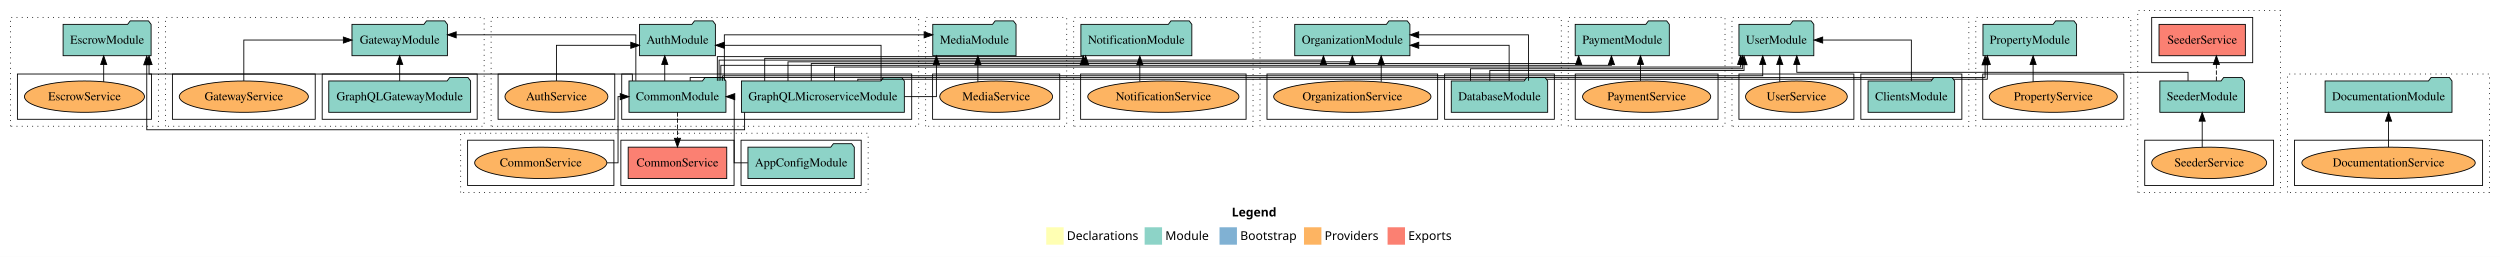
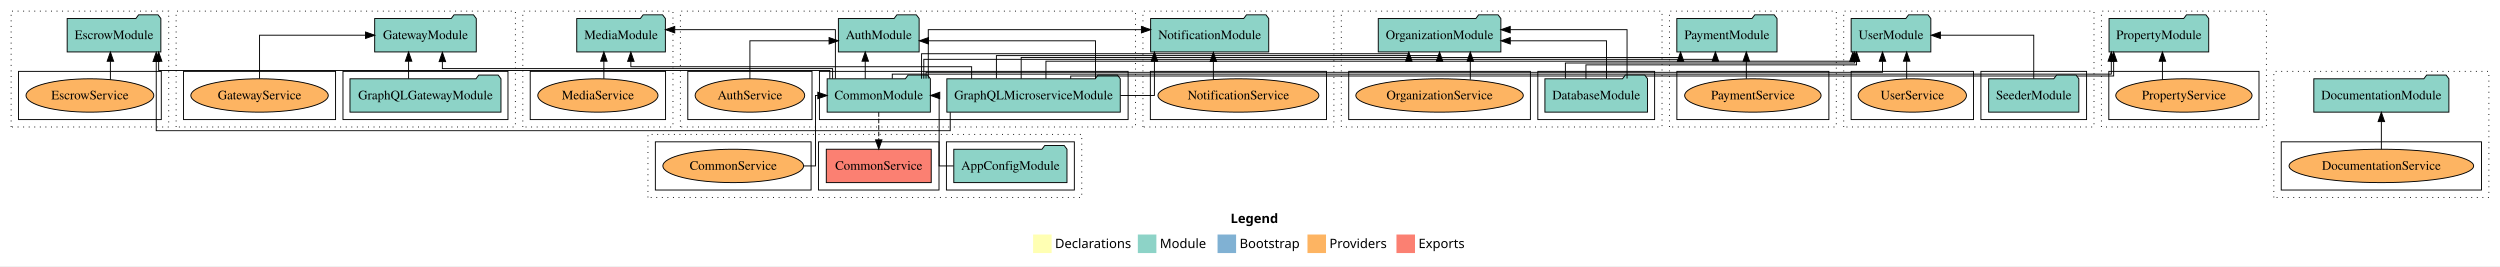
- <svg xmlns="http://www.w3.org/2000/svg" width="2871pt" height="295pt" viewBox="0.00 0.00 2871.00 295.00">
-   <g id="graph0" class="graph" transform="scale(1 1) rotate(0) translate(4 291)">
-     <polygon fill="white" stroke="transparent" points="-4,4 -4,-291 2867,-291 2867,4 -4,4" />
-     <text text-anchor="start" x="1410.51" y="-42.4" font-family="Times-12" font-weight="bold" font-size="14.00">Legend</text>
-     <polygon fill="#ffffb3" stroke="transparent" points="1197.5,-10 1197.5,-30 1217.5,-30 1217.5,-10 1197.5,-10" />
-     <text text-anchor="start" x="1221.13" y="-15.4" font-family="Times-12" font-size="14.00">  Declarations</text>
-     <polygon fill="#8dd3c7" stroke="transparent" points="1310.5,-10 1310.5,-30 1330.5,-30 1330.5,-10 1310.5,-10" />
-     <text text-anchor="start" x="1334.23" y="-15.4" font-family="Times-12" font-size="14.00">  Module</text>
-     <polygon fill="#80b1d3" stroke="transparent" points="1396.5,-10 1396.5,-30 1416.5,-30 1416.5,-10 1396.5,-10" />
-     <text text-anchor="start" x="1420.28" y="-15.4" font-family="Times-12" font-size="14.00">  Bootstrap</text>
-     <polygon fill="#fdb462" stroke="transparent" points="1493.5,-10 1493.5,-30 1513.5,-30 1513.5,-10 1493.5,-10" />
-     <text text-anchor="start" x="1517.17" y="-15.4" font-family="Times-12" font-size="14.00">  Providers</text>
-     <polygon fill="#fb8072" stroke="transparent" points="1589.5,-10 1589.5,-30 1609.5,-30 1609.5,-10 1589.5,-10" />
-     <text text-anchor="start" x="1613.23" y="-15.4" font-family="Times-12" font-size="14.00">  Exports</text>
+ <svg xmlns="http://www.w3.org/2000/svg" width="2697pt" height="287pt" viewBox="0.00 0.00 2697.00 287.00">
+   <g id="graph0" class="graph" transform="scale(1 1) rotate(0) translate(4 283)">
+     <polygon fill="white" stroke="transparent" points="-4,4 -4,-283 2693,-283 2693,4 -4,4" />
+     <text text-anchor="start" x="1323.51" y="-42.4" font-family="Times-12" font-weight="bold" font-size="14.00">Legend</text>
+     <polygon fill="#ffffb3" stroke="transparent" points="1110.5,-10 1110.5,-30 1130.5,-30 1130.5,-10 1110.5,-10" />
+     <text text-anchor="start" x="1134.13" y="-15.4" font-family="Times-12" font-size="14.00">  Declarations</text>
+     <polygon fill="#8dd3c7" stroke="transparent" points="1223.5,-10 1223.5,-30 1243.5,-30 1243.5,-10 1223.5,-10" />
+     <text text-anchor="start" x="1247.23" y="-15.4" font-family="Times-12" font-size="14.00">  Module</text>
+     <polygon fill="#80b1d3" stroke="transparent" points="1309.5,-10 1309.5,-30 1329.5,-30 1329.5,-10 1309.5,-10" />
+     <text text-anchor="start" x="1333.28" y="-15.4" font-family="Times-12" font-size="14.00">  Bootstrap</text>
+     <polygon fill="#fdb462" stroke="transparent" points="1406.5,-10 1406.5,-30 1426.5,-30 1426.5,-10 1406.5,-10" />
+     <text text-anchor="start" x="1430.17" y="-15.4" font-family="Times-12" font-size="14.00">  Providers</text>
+     <polygon fill="#fb8072" stroke="transparent" points="1502.5,-10 1502.5,-30 1522.5,-30 1522.5,-10 1502.5,-10" />
+     <text text-anchor="start" x="1526.23" y="-15.4" font-family="Times-12" font-size="14.00">  Exports</text>
    <g id="clust7" class="cluster">
-       <polygon fill="none" stroke="black" stroke-dasharray="1,5" points="560,-146 560,-271 1051,-271 1051,-146 560,-146" />
+       <polygon fill="none" stroke="black" stroke-dasharray="1,5" points="730,-146 730,-271 1221,-271 1221,-146 730,-146" />
    </g>
    <g id="clust9" class="cluster">
-       <polygon fill="none" stroke="black" points="710,-154 710,-206 1043,-206 1043,-154 710,-154" />
+       <polygon fill="none" stroke="black" points="880,-154 880,-206 1213,-206 1213,-154 880,-154" />
    </g>
    <g id="clust12" class="cluster">
-       <polygon fill="none" stroke="black" points="568,-154 568,-206 702,-206 702,-154 568,-154" />
+       <polygon fill="none" stroke="black" points="738,-154 738,-206 872,-206 872,-154 738,-154" />
    </g>
    <g id="clust19" class="cluster">
-       <polygon fill="none" stroke="black" stroke-dasharray="1,5" points="525,-70 525,-138 993,-138 993,-70 525,-70" />
+       <polygon fill="none" stroke="black" stroke-dasharray="1,5" points="695,-70 695,-138 1163,-138 1163,-70 695,-70" />
    </g>
    <g id="clust21" class="cluster">
-       <polygon fill="none" stroke="black" points="847,-78 847,-130 985,-130 985,-78 847,-78" />
+       <polygon fill="none" stroke="black" points="1017,-78 1017,-130 1155,-130 1155,-78 1017,-78" />
    </g>
    <g id="clust22" class="cluster">
-       <polygon fill="none" stroke="black" points="709,-78 709,-130 839,-130 839,-78 709,-78" />
+       <polygon fill="none" stroke="black" points="879,-78 879,-130 1009,-130 1009,-78 879,-78" />
    </g>
    <g id="clust24" class="cluster">
-       <polygon fill="none" stroke="black" points="533,-78 533,-130 701,-130 701,-78 533,-78" />
+       <polygon fill="none" stroke="black" points="703,-78 703,-130 871,-130 871,-78 703,-78" />
    </g>
    <g id="clust31" class="cluster">
-       <polygon fill="none" stroke="black" stroke-dasharray="1,5" points="2623,-70 2623,-206 2855,-206 2855,-70 2623,-70" />
+       <polygon fill="none" stroke="black" stroke-dasharray="1,5" points="2449,-70 2449,-206 2681,-206 2681,-70 2449,-70" />
    </g>
    <g id="clust36" class="cluster">
-       <polygon fill="none" stroke="black" points="2631,-78 2631,-130 2847,-130 2847,-78 2631,-78" />
+       <polygon fill="none" stroke="black" points="2457,-78 2457,-130 2673,-130 2673,-78 2457,-78" />
    </g>
    <g id="clust37" class="cluster">
      <polygon fill="none" stroke="black" stroke-dasharray="1,5" points="8,-146 8,-271 178,-271 178,-146 8,-146" />
    </g>
    <g id="clust42" class="cluster">
      <polygon fill="none" stroke="black" points="16,-154 16,-206 170,-206 170,-154 16,-154" />
    </g>
    <g id="clust43" class="cluster">
      <polygon fill="none" stroke="black" stroke-dasharray="1,5" points="186,-146 186,-271 552,-271 552,-146 186,-146" />
    </g>
    <g id="clust45" class="cluster">
      <polygon fill="none" stroke="black" points="366,-154 366,-206 544,-206 544,-154 366,-154" />
    </g>
    <g id="clust48" class="cluster">
      <polygon fill="none" stroke="black" points="194,-154 194,-206 358,-206 358,-154 194,-154" />
    </g>
    <g id="clust61" class="cluster">
-       <polygon fill="none" stroke="black" stroke-dasharray="1,5" points="1059,-146 1059,-271 1221,-271 1221,-146 1059,-146" />
+       <polygon fill="none" stroke="black" stroke-dasharray="1,5" points="560,-146 560,-271 722,-271 722,-146 560,-146" />
    </g>
    <g id="clust66" class="cluster">
-       <polygon fill="none" stroke="black" points="1067,-154 1067,-206 1213,-206 1213,-154 1067,-154" />
+       <polygon fill="none" stroke="black" points="568,-154 568,-206 714,-206 714,-154 568,-154" />
    </g>
    <g id="clust67" class="cluster">
      <polygon fill="none" stroke="black" stroke-dasharray="1,5" points="1229,-146 1229,-271 1435,-271 1435,-146 1229,-146" />
    </g>
    <g id="clust72" class="cluster">
      <polygon fill="none" stroke="black" points="1237,-154 1237,-206 1427,-206 1427,-154 1237,-154" />
    </g>
    <g id="clust73" class="cluster">
      <polygon fill="none" stroke="black" stroke-dasharray="1,5" points="1443,-146 1443,-271 1789,-271 1789,-146 1443,-146" />
    </g>
    <g id="clust75" class="cluster">
      <polygon fill="none" stroke="black" points="1655,-154 1655,-206 1781,-206 1781,-154 1655,-154" />
    </g>
    <g id="clust78" class="cluster">
      <polygon fill="none" stroke="black" points="1451,-154 1451,-206 1647,-206 1647,-154 1451,-154" />
    </g>
    <g id="clust79" class="cluster">
      <polygon fill="none" stroke="black" stroke-dasharray="1,5" points="1797,-146 1797,-271 1977,-271 1977,-146 1797,-146" />
    </g>
    <g id="clust84" class="cluster">
      <polygon fill="none" stroke="black" points="1805,-154 1805,-206 1969,-206 1969,-154 1805,-154" />
    </g>
    <g id="clust85" class="cluster">
-       <polygon fill="none" stroke="black" stroke-dasharray="1,5" points="2265,-146 2265,-271 2443,-271 2443,-146 2265,-146" />
+       <polygon fill="none" stroke="black" stroke-dasharray="1,5" points="2263,-146 2263,-271 2441,-271 2441,-146 2263,-146" />
    </g>
    <g id="clust90" class="cluster">
-       <polygon fill="none" stroke="black" points="2273,-154 2273,-206 2435,-206 2435,-154 2273,-154" />
-     </g>
-     <g id="clust91" class="cluster">
-       <polygon fill="none" stroke="black" stroke-dasharray="1,5" points="2451,-70 2451,-279 2615,-279 2615,-70 2451,-70" />
-     </g>
-     <g id="clust94" class="cluster">
-       <polygon fill="none" stroke="black" points="2467,-219 2467,-271 2583,-271 2583,-219 2467,-219" />
-     </g>
-     <g id="clust96" class="cluster">
-       <polygon fill="none" stroke="black" points="2459,-78 2459,-130 2607,-130 2607,-78 2459,-78" />
+       <polygon fill="none" stroke="black" points="2271,-154 2271,-206 2433,-206 2433,-154 2271,-154" />
    </g>
    <g id="clust97" class="cluster">
-       <polygon fill="none" stroke="black" stroke-dasharray="1,5" points="1985,-146 1985,-271 2257,-271 2257,-146 1985,-146" />
+       <polygon fill="none" stroke="black" stroke-dasharray="1,5" points="1985,-146 1985,-271 2255,-271 2255,-146 1985,-146" />
    </g>
    <g id="clust99" class="cluster">
-       <polygon fill="none" stroke="black" points="2133,-154 2133,-206 2249,-206 2249,-154 2133,-154" />
+       <polygon fill="none" stroke="black" points="2133,-154 2133,-206 2247,-206 2247,-154 2133,-154" />
    </g>
    <g id="clust102" class="cluster">
      <polygon fill="none" stroke="black" points="1993,-154 1993,-206 2125,-206 2125,-154 1993,-154" />
    </g>
    <g id="node1" class="node">
-       <polygon fill="#8dd3c7" stroke="black" points="829.67,-198 826.67,-202 805.67,-202 802.67,-198 718.33,-198 718.33,-162 829.67,-162 829.67,-198" />
-       <text text-anchor="middle" x="774" y="-175.8" font-family="Times,serif" font-size="14.00">CommonModule</text>
+       <polygon fill="#8dd3c7" stroke="black" points="999.67,-198 996.67,-202 975.67,-202 972.67,-198 888.33,-198 888.33,-162 999.67,-162 999.67,-198" />
+       <text text-anchor="middle" x="944" y="-175.8" font-family="Times,serif" font-size="14.00">CommonModule</text>
    </g>
    <g id="node3" class="node">
-       <polygon fill="#8dd3c7" stroke="black" points="817.55,-263 814.55,-267 793.55,-267 790.55,-263 730.45,-263 730.45,-227 817.55,-227 817.55,-263" />
-       <text text-anchor="middle" x="774" y="-240.8" font-family="Times,serif" font-size="14.00">AuthModule</text>
+       <polygon fill="#8dd3c7" stroke="black" points="987.55,-263 984.55,-267 963.55,-267 960.55,-263 900.45,-263 900.45,-227 987.55,-227 987.55,-263" />
+       <text text-anchor="middle" x="944" y="-240.8" font-family="Times,serif" font-size="14.00">AuthModule</text>
    </g>
    <g id="edge1" class="edge">
-       <path fill="none" stroke="black" d="M759.41,-198.11C759.41,-198.11 759.41,-216.99 759.41,-216.99" />
-       <polygon fill="black" stroke="black" points="755.91,-216.99 759.41,-226.99 762.91,-216.99 755.91,-216.99" />
+       <path fill="none" stroke="black" d="M929.41,-198.11C929.41,-198.11 929.41,-216.99 929.41,-216.99" />
+       <polygon fill="black" stroke="black" points="925.91,-216.99 929.41,-226.99 932.91,-216.99 925.91,-216.99" />
    </g>
    <g id="node6" class="node">
-       <polygon fill="#fb8072" stroke="black" points="830.6,-122 717.4,-122 717.4,-86 830.6,-86 830.6,-122" />
-       <text text-anchor="middle" x="774" y="-99.8" font-family="Times,serif" font-size="14.00">CommonService </text>
+       <polygon fill="#fb8072" stroke="black" points="1000.6,-122 887.4,-122 887.4,-86 1000.6,-86 1000.6,-122" />
+       <text text-anchor="middle" x="944" y="-99.8" font-family="Times,serif" font-size="14.00">CommonService </text>
    </g>
    <g id="edge5" class="edge">
-       <path fill="none" stroke="black" stroke-dasharray="5,2" d="M774,-161.99C774,-161.99 774,-132.15 774,-132.15" />
-       <polygon fill="black" stroke="black" points="777.5,-132.15 774,-122.15 770.5,-132.15 777.5,-132.15" />
+       <path fill="none" stroke="black" stroke-dasharray="5,2" d="M944,-161.99C944,-161.99 944,-132.15 944,-132.15" />
+       <polygon fill="black" stroke="black" points="947.5,-132.15 944,-122.15 940.5,-132.15 947.5,-132.15" />
    </g>
    <g id="node10" class="node">
      <polygon fill="#8dd3c7" stroke="black" points="169.53,-263 166.53,-267 145.53,-267 142.53,-263 68.47,-263 68.47,-227 169.53,-227 169.53,-263" />
      <text text-anchor="middle" x="119" y="-240.8" font-family="Times,serif" font-size="14.00">EscrowModule</text>
    </g>
    <g id="edge8" class="edge">
-       <path fill="none" stroke="black" d="M722.19,-198.06C722.19,-202.49 722.19,-206 722.19,-206 722.19,-206 167.16,-206 167.16,-206 167.16,-206 167.16,-216.87 167.16,-216.87" />
-       <polygon fill="black" stroke="black" points="163.66,-216.87 167.16,-226.87 170.66,-216.87 163.66,-216.87" />
+       <path fill="none" stroke="black" d="M891.18,-198.16C891.18,-203.04 891.18,-207 891.18,-207 891.18,-207 167.16,-207 167.16,-207 167.16,-207 167.16,-216.89 167.16,-216.89" />
+       <polygon fill="black" stroke="black" points="163.66,-216.89 167.16,-226.89 170.66,-216.89 163.66,-216.89" />
    </g>
    <g id="node13" class="node">
      <polygon fill="#8dd3c7" stroke="black" points="509.8,-263 506.8,-267 485.8,-267 482.8,-263 400.2,-263 400.2,-227 509.8,-227 509.8,-263" />
      <text text-anchor="middle" x="455" y="-240.8" font-family="Times,serif" font-size="14.00">GatewayModule</text>
    </g>
    <g id="edge11" class="edge">
-       <path fill="none" stroke="black" d="M726.21,-198.28C726.21,-219.32 726.21,-251 726.21,-251 726.21,-251 519.88,-251 519.88,-251" />
-       <polygon fill="black" stroke="black" points="519.88,-247.5 509.88,-251 519.88,-254.5 519.88,-247.5" />
+       <path fill="none" stroke="black" d="M894.2,-198.2C894.2,-204.03 894.2,-209 894.2,-209 894.2,-209 473.22,-209 473.22,-209 473.22,-209 473.22,-216.58 473.22,-216.58" />
+       <polygon fill="black" stroke="black" points="469.72,-216.58 473.22,-226.58 476.72,-216.58 469.72,-216.58" />
    </g>
    <g id="node15" class="node">
-       <polygon fill="#8dd3c7" stroke="black" points="1162.81,-263 1159.81,-267 1138.81,-267 1135.81,-263 1067.19,-263 1067.19,-227 1162.81,-227 1162.81,-263" />
-       <text text-anchor="middle" x="1115" y="-240.8" font-family="Times,serif" font-size="14.00">MediaModule</text>
+       <polygon fill="#8dd3c7" stroke="black" points="713.81,-263 710.81,-267 689.81,-267 686.81,-263 618.19,-263 618.19,-227 713.81,-227 713.81,-263" />
+       <text text-anchor="middle" x="666" y="-240.8" font-family="Times,serif" font-size="14.00">MediaModule</text>
    </g>
    <g id="edge14" class="edge">
-       <path fill="none" stroke="black" d="M827.82,-198.28C827.82,-219.32 827.82,-251 827.82,-251 827.82,-251 1057.26,-251 1057.26,-251" />
-       <polygon fill="black" stroke="black" points="1057.26,-254.5 1067.26,-251 1057.26,-247.5 1057.26,-254.5" />
+       <path fill="none" stroke="black" d="M897.21,-198.28C897.21,-219.32 897.21,-251 897.21,-251 897.21,-251 723.91,-251 723.91,-251" />
+       <polygon fill="black" stroke="black" points="723.91,-247.5 713.91,-251 723.91,-254.5 723.91,-247.5" />
    </g>
    <g id="node17" class="node">
      <polygon fill="#8dd3c7" stroke="black" points="1364.7,-263 1361.7,-267 1340.7,-267 1337.7,-263 1237.3,-263 1237.3,-227 1364.7,-227 1364.7,-263" />
      <text text-anchor="middle" x="1301" y="-240.8" font-family="Times,serif" font-size="14.00">NotificationModule</text>
    </g>
    <g id="edge17" class="edge">
-       <path fill="none" stroke="black" d="M819.78,-198.18C819.78,-211.04 819.78,-226 819.78,-226 819.78,-226 1240.05,-226 1240.05,-226 1240.05,-226 1240.05,-226.08 1240.05,-226.08" />
-       <polygon fill="black" stroke="black" points="1236.55,-216.82 1240.05,-226.82 1243.55,-216.82 1236.55,-216.82" />
+       <path fill="none" stroke="black" d="M997.42,-198.28C997.42,-219.32 997.42,-251 997.42,-251 997.42,-251 1227.36,-251 1227.36,-251" />
+       <polygon fill="black" stroke="black" points="1227.36,-254.5 1237.36,-251 1227.36,-247.5 1227.36,-254.5" />
    </g>
    <g id="node20" class="node">
      <polygon fill="#8dd3c7" stroke="black" points="1615.13,-263 1612.13,-267 1591.13,-267 1588.13,-263 1482.87,-263 1482.87,-227 1615.13,-227 1615.13,-263" />
      <text text-anchor="middle" x="1549" y="-240.8" font-family="Times,serif" font-size="14.00">OrganizationModule</text>
    </g>
    <g id="edge20" class="edge">
-       <path fill="none" stroke="black" d="M821.79,-198.06C821.79,-209.44 821.79,-222 821.79,-222 821.79,-222 1515.84,-222 1515.84,-222 1515.84,-222 1515.84,-222.49 1515.84,-222.49" />
-       <polygon fill="black" stroke="black" points="1512.34,-216.88 1515.84,-226.88 1519.34,-216.88 1512.34,-216.88" />
+       <path fill="none" stroke="black" d="M990.19,-198.04C990.19,-210.56 990.19,-225 990.19,-225 990.19,-225 1515.84,-225 1515.84,-225 1515.84,-225 1515.84,-225.18 1515.84,-225.18" />
+       <polygon fill="black" stroke="black" points="1512.34,-216.85 1515.84,-226.85 1519.34,-216.85 1512.34,-216.85" />
    </g>
    <g id="node22" class="node">
      <polygon fill="#8dd3c7" stroke="black" points="1913.04,-263 1910.04,-267 1889.04,-267 1886.04,-263 1804.96,-263 1804.96,-227 1913.04,-227 1913.04,-263" />
      <text text-anchor="middle" x="1859" y="-240.8" font-family="Times,serif" font-size="14.00">PaymentModule</text>
    </g>
    <g id="edge25" class="edge">
-       <path fill="none" stroke="black" d="M823.8,-198.42C823.8,-207.28 823.8,-216 823.8,-216 823.8,-216 1846.57,-216 1846.57,-216 1846.57,-216 1846.57,-217.08 1846.57,-217.08" />
-       <polygon fill="black" stroke="black" points="1843.07,-216.8 1846.57,-226.8 1850.07,-216.8 1843.07,-216.8" />
+       <path fill="none" stroke="black" d="M992.6,-198.13C992.6,-208.31 992.6,-219 992.6,-219 992.6,-219 1846.57,-219 1846.57,-219 1846.57,-219 1846.57,-219.79 1846.57,-219.79" />
+       <polygon fill="black" stroke="black" points="1843.07,-216.94 1846.57,-226.94 1850.07,-216.94 1843.07,-216.94" />
    </g>
    <g id="node24" class="node">
-       <polygon fill="#8dd3c7" stroke="black" points="2380.76,-263 2377.76,-267 2356.76,-267 2353.76,-263 2273.24,-263 2273.24,-227 2380.76,-227 2380.76,-263" />
-       <text text-anchor="middle" x="2327" y="-240.8" font-family="Times,serif" font-size="14.00">PropertyModule</text>
+       <polygon fill="#8dd3c7" stroke="black" points="2378.76,-263 2375.76,-267 2354.76,-267 2351.76,-263 2271.24,-263 2271.24,-227 2378.76,-227 2378.76,-263" />
+       <text text-anchor="middle" x="2325" y="-240.8" font-family="Times,serif" font-size="14.00">PropertyModule</text>
    </g>
    <g id="edge28" class="edge">
-       <path fill="none" stroke="black" d="M788.59,-198.17C788.59,-200.45 788.59,-202 788.59,-202 788.59,-202 2275.67,-202 2275.67,-202 2275.67,-202 2275.67,-216.51 2275.67,-216.51" />
-       <polygon fill="black" stroke="black" points="2272.17,-216.51 2275.67,-226.51 2279.17,-216.51 2272.17,-216.51" />
-     </g>
-     <g id="node30" class="node">
+       <path fill="none" stroke="black" d="M958.59,-198.12C958.59,-200.97 958.59,-203 958.59,-203 958.59,-203 2273.67,-203 2273.67,-203 2273.67,-203 2273.67,-216.94 2273.67,-216.94" />
+       <polygon fill="black" stroke="black" points="2270.17,-216.94 2273.67,-226.94 2277.17,-216.94 2270.17,-216.94" />
+     </g>
+     <g id="node27" class="node">
      <polygon fill="#8dd3c7" stroke="black" points="2078.98,-263 2075.98,-267 2054.98,-267 2051.98,-263 1993.02,-263 1993.02,-227 2078.98,-227 2078.98,-263" />
      <text text-anchor="middle" x="2036" y="-240.8" font-family="Times,serif" font-size="14.00">UserModule</text>
    </g>
+     <g id="edge31" class="edge">
+       <path fill="none" stroke="black" d="M995.01,-198.17C995.01,-202.05 995.01,-205 995.01,-205 995.01,-205 2026.85,-205 2026.85,-205 2026.85,-205 2026.85,-216.87 2026.85,-216.87" />
+       <polygon fill="black" stroke="black" points="2023.35,-216.87 2026.85,-226.87 2030.35,-216.87 2023.35,-216.87" />
+     </g>
+     <g id="node2" class="node">
+       <polygon fill="#8dd3c7" stroke="black" points="1204.54,-198 1201.54,-202 1180.54,-202 1177.54,-198 1017.46,-198 1017.46,-162 1204.54,-162 1204.54,-198" />
+       <text text-anchor="middle" x="1111" y="-175.8" font-family="Times,serif" font-size="14.00">GraphQLMicroserviceModule</text>
+     </g>
+     <g id="edge2" class="edge">
+       <path fill="none" stroke="black" d="M1177.8,-198.02C1177.8,-215.37 1177.8,-239 1177.8,-239 1177.8,-239 997.7,-239 997.7,-239" />
+       <polygon fill="black" stroke="black" points="997.7,-235.5 987.7,-239 997.7,-242.5 997.7,-235.5" />
+     </g>
+     <g id="edge9" class="edge">
+       <path fill="none" stroke="black" d="M1021.1,-161.89C1021.1,-152.1 1021.1,-142 1021.1,-142 1021.1,-142 164.55,-142 164.55,-142 164.55,-142 164.55,-216.59 164.55,-216.59" />
+       <polygon fill="black" stroke="black" points="161.05,-216.59 164.55,-226.59 168.05,-216.59 161.05,-216.59" />
+     </g>
+     <g id="edge15" class="edge">
+       <path fill="none" stroke="black" d="M1044.2,-198.03C1044.2,-204.85 1044.2,-211 1044.2,-211 1044.2,-211 676.56,-211 676.56,-211 676.56,-211 676.56,-216.81 676.56,-216.81" />
+       <polygon fill="black" stroke="black" points="673.06,-216.81 676.56,-226.81 680.06,-216.81 673.06,-216.81" />
+     </g>
+     <g id="edge18" class="edge">
+       <path fill="none" stroke="black" d="M1204.71,-180C1225.44,-180 1241.37,-180 1241.37,-180 1241.37,-180 1241.37,-216.89 1241.37,-216.89" />
+       <polygon fill="black" stroke="black" points="1237.87,-216.89 1241.37,-226.89 1244.87,-216.89 1237.87,-216.89" />
+     </g>
+     <g id="edge23" class="edge">
+       <path fill="none" stroke="black" d="M1070.92,-198.49C1070.92,-210.14 1070.92,-223 1070.92,-223 1070.92,-223 1549,-223 1549,-223 1549,-223 1549,-223.38 1549,-223.38" />
+       <polygon fill="black" stroke="black" points="1545.5,-216.83 1549,-226.83 1552.5,-216.83 1545.5,-216.83" />
+     </g>
+     <g id="edge26" class="edge">
+       <path fill="none" stroke="black" d="M1097.64,-198.1C1097.64,-209.09 1097.64,-221 1097.64,-221 1097.64,-221 1808.97,-221 1808.97,-221 1808.97,-221 1808.97,-221.58 1808.97,-221.58" />
+       <polygon fill="black" stroke="black" points="1805.47,-216.81 1808.97,-226.81 1812.47,-216.81 1805.47,-216.81" />
+     </g>
+     <g id="edge29" class="edge">
+       <path fill="none" stroke="black" d="M1151.08,-198.08C1151.08,-199.85 1151.08,-201 1151.08,-201 1151.08,-201 2276.21,-201 2276.21,-201 2276.21,-201 2276.21,-216.85 2276.21,-216.85" />
+       <polygon fill="black" stroke="black" points="2272.71,-216.85 2276.21,-226.85 2279.71,-216.85 2272.71,-216.85" />
+     </g>
    <g id="edge34" class="edge">
-       <path fill="none" stroke="black" d="M825.81,-198.19C825.81,-201.54 825.81,-204 825.81,-204 825.81,-204 2020.33,-204 2020.33,-204 2020.33,-204 2020.33,-216.9 2020.33,-216.9" />
-       <polygon fill="black" stroke="black" points="2016.83,-216.9 2020.33,-226.9 2023.83,-216.9 2016.83,-216.9" />
-     </g>
-     <g id="node2" class="node">
-       <polygon fill="#8dd3c7" stroke="black" points="1034.54,-198 1031.54,-202 1010.54,-202 1007.54,-198 847.46,-198 847.46,-162 1034.54,-162 1034.54,-198" />
-       <text text-anchor="middle" x="941" y="-175.8" font-family="Times,serif" font-size="14.00">GraphQLMicroserviceModule</text>
-     </g>
-     <g id="edge2" class="edge">
-       <path fill="none" stroke="black" d="M1007.8,-198.02C1007.8,-215.37 1007.8,-239 1007.8,-239 1007.8,-239 827.7,-239 827.7,-239" />
-       <polygon fill="black" stroke="black" points="827.7,-235.5 817.7,-239 827.7,-242.5 827.7,-235.5" />
-     </g>
-     <g id="edge9" class="edge">
-       <path fill="none" stroke="black" d="M851.1,-161.89C851.1,-152.1 851.1,-142 851.1,-142 851.1,-142 164.55,-142 164.55,-142 164.55,-142 164.55,-216.59 164.55,-216.59" />
-       <polygon fill="black" stroke="black" points="161.05,-216.59 164.55,-226.59 168.05,-216.59 161.05,-216.59" />
-     </g>
-     <g id="edge15" class="edge">
-       <path fill="none" stroke="black" d="M1034.69,-180C1055.41,-180 1071.34,-180 1071.34,-180 1071.34,-180 1071.34,-216.89 1071.34,-216.89" />
-       <polygon fill="black" stroke="black" points="1067.84,-216.89 1071.34,-226.89 1074.84,-216.89 1067.84,-216.89" />
-     </g>
-     <g id="edge18" class="edge">
-       <path fill="none" stroke="black" d="M874.2,-198.15C874.2,-210.27 874.2,-224 874.2,-224 874.2,-224 1242.7,-224 1242.7,-224 1242.7,-224 1242.7,-224.29 1242.7,-224.29" />
-       <polygon fill="black" stroke="black" points="1239.2,-216.92 1242.7,-226.92 1246.2,-216.92 1239.2,-216.92" />
-     </g>
-     <g id="edge23" class="edge">
-       <path fill="none" stroke="black" d="M900.92,-198.13C900.92,-208.71 900.92,-220 900.92,-220 900.92,-220 1549,-220 1549,-220 1549,-220 1549,-220.68 1549,-220.68" />
-       <polygon fill="black" stroke="black" points="1545.5,-216.83 1549,-226.83 1552.5,-216.83 1545.5,-216.83" />
-     </g>
-     <g id="edge26" class="edge">
-       <path fill="none" stroke="black" d="M927.64,-198.11C927.64,-207.9 927.64,-218 927.64,-218 927.64,-218 1808.97,-218 1808.97,-218 1808.97,-218 1808.97,-218.88 1808.97,-218.88" />
-       <polygon fill="black" stroke="black" points="1805.47,-216.84 1808.97,-226.84 1812.47,-216.84 1805.47,-216.84" />
-     </g>
-     <g id="edge29" class="edge">
-       <path fill="none" stroke="black" d="M981.08,-198.15C981.08,-199.3 981.08,-200 981.08,-200 981.08,-200 2278.21,-200 2278.21,-200 2278.21,-200 2278.21,-216.96 2278.21,-216.96" />
-       <polygon fill="black" stroke="black" points="2274.71,-216.96 2278.21,-226.96 2281.71,-216.96 2274.71,-216.96" />
-     </g>
-     <g id="edge37" class="edge">
-       <path fill="none" stroke="black" d="M954.36,-198.19C954.36,-206.28 954.36,-214 954.36,-214 954.36,-214 1994.95,-214 1994.95,-214 1994.95,-214 1994.95,-216.97 1994.95,-216.97" />
-       <polygon fill="black" stroke="black" points="1991.45,-216.97 1994.95,-226.97 1998.45,-216.97 1991.45,-216.97" />
+       <path fill="none" stroke="black" d="M1124.36,-198.07C1124.36,-207.46 1124.36,-217 1124.36,-217 1124.36,-217 1994.95,-217 1994.95,-217 1994.95,-217 1994.95,-217.98 1994.95,-217.98" />
+       <polygon fill="black" stroke="black" points="1991.45,-216.79 1994.95,-226.79 1998.45,-216.79 1991.45,-216.79" />
    </g>
    <g id="node4" class="node">
-       <ellipse fill="#fdb462" stroke="black" cx="635" cy="-180" rx="59.11" ry="18" />
-       <text text-anchor="middle" x="635" y="-175.8" font-family="Times,serif" font-size="14.00">AuthService</text>
+       <ellipse fill="#fdb462" stroke="black" cx="805" cy="-180" rx="59.11" ry="18" />
+       <text text-anchor="middle" x="805" y="-175.8" font-family="Times,serif" font-size="14.00">AuthService</text>
    </g>
    <g id="edge3" class="edge">
-       <path fill="none" stroke="black" d="M635,-198.02C635,-215.37 635,-239 635,-239 635,-239 720.4,-239 720.4,-239" />
-       <polygon fill="black" stroke="black" points="720.4,-242.5 730.4,-239 720.4,-235.5 720.4,-242.5" />
+       <path fill="none" stroke="black" d="M805,-198.02C805,-215.37 805,-239 805,-239 805,-239 890.4,-239 890.4,-239" />
+       <polygon fill="black" stroke="black" points="890.4,-242.5 900.4,-239 890.4,-235.5 890.4,-242.5" />
    </g>
    <g id="node5" class="node">
-       <polygon fill="#8dd3c7" stroke="black" points="977.05,-122 974.05,-126 953.05,-126 950.05,-122 854.95,-122 854.95,-86 977.05,-86 977.05,-122" />
-       <text text-anchor="middle" x="916" y="-99.8" font-family="Times,serif" font-size="14.00">AppConfigModule</text>
+       <polygon fill="#8dd3c7" stroke="black" points="1147.05,-122 1144.05,-126 1123.05,-126 1120.05,-122 1024.95,-122 1024.95,-86 1147.05,-86 1147.05,-122" />
+       <text text-anchor="middle" x="1086" y="-99.8" font-family="Times,serif" font-size="14.00">AppConfigModule</text>
    </g>
    <g id="edge4" class="edge">
-       <path fill="none" stroke="black" d="M854.69,-104C845.56,-104 839.14,-104 839.14,-104 839.14,-104 839.14,-180 839.14,-180 839.14,-180 838.21,-180 838.21,-180" />
-       <polygon fill="black" stroke="black" points="839.81,-176.5 829.81,-180 839.81,-183.5 839.81,-176.5" />
+       <path fill="none" stroke="black" d="M1024.69,-104C1015.56,-104 1009.14,-104 1009.14,-104 1009.14,-104 1009.14,-180 1009.14,-180 1009.14,-180 1008.21,-180 1008.21,-180" />
+       <polygon fill="black" stroke="black" points="1009.81,-176.5 999.81,-180 1009.81,-183.5 1009.81,-176.5" />
    </g>
    <g id="node7" class="node">
-       <ellipse fill="#fdb462" stroke="black" cx="617" cy="-104" rx="75.88" ry="18" />
-       <text text-anchor="middle" x="617" y="-99.8" font-family="Times,serif" font-size="14.00">CommonService</text>
+       <ellipse fill="#fdb462" stroke="black" cx="787" cy="-104" rx="75.88" ry="18" />
+       <text text-anchor="middle" x="787" y="-99.8" font-family="Times,serif" font-size="14.00">CommonService</text>
    </g>
    <g id="edge6" class="edge">
-       <path fill="none" stroke="black" d="M693.04,-104C700.71,-104 705.75,-104 705.75,-104 705.75,-104 705.75,-180 705.75,-180 705.75,-180 708.27,-180 708.27,-180" />
-       <polygon fill="black" stroke="black" points="708.27,-183.5 718.27,-180 708.27,-176.5 708.27,-183.5" />
+       <path fill="none" stroke="black" d="M863.04,-104C870.71,-104 875.75,-104 875.75,-104 875.75,-104 875.75,-180 875.75,-180 875.75,-180 878.27,-180 878.27,-180" />
+       <polygon fill="black" stroke="black" points="878.27,-183.5 888.27,-180 878.27,-176.5 878.27,-183.5" />
    </g>
    <g id="node8" class="node">
-       <ellipse fill="#fdb462" stroke="black" cx="2739" cy="-104" rx="99.56" ry="18" />
-       <text text-anchor="middle" x="2739" y="-99.8" font-family="Times,serif" font-size="14.00">DocumentationService</text>
+       <ellipse fill="#fdb462" stroke="black" cx="2565" cy="-104" rx="99.56" ry="18" />
+       <text text-anchor="middle" x="2565" y="-99.8" font-family="Times,serif" font-size="14.00">DocumentationService</text>
    </g>
    <g id="node9" class="node">
-       <polygon fill="#8dd3c7" stroke="black" points="2811.86,-198 2808.86,-202 2787.86,-202 2784.86,-198 2666.14,-198 2666.14,-162 2811.86,-162 2811.86,-198" />
-       <text text-anchor="middle" x="2739" y="-175.8" font-family="Times,serif" font-size="14.00">DocumentationModule</text>
+       <polygon fill="#8dd3c7" stroke="black" points="2637.86,-198 2634.86,-202 2613.86,-202 2610.86,-198 2492.14,-198 2492.14,-162 2637.86,-162 2637.86,-198" />
+       <text text-anchor="middle" x="2565" y="-175.8" font-family="Times,serif" font-size="14.00">DocumentationModule</text>
    </g>
    <g id="edge7" class="edge">
-       <path fill="none" stroke="black" d="M2739,-122.01C2739,-122.01 2739,-151.85 2739,-151.85" />
-       <polygon fill="black" stroke="black" points="2735.5,-151.85 2739,-161.85 2742.5,-151.85 2735.5,-151.85" />
+       <path fill="none" stroke="black" d="M2565,-122.01C2565,-122.01 2565,-151.85 2565,-151.85" />
+       <polygon fill="black" stroke="black" points="2561.5,-151.85 2565,-161.85 2568.5,-151.85 2561.5,-151.85" />
    </g>
    <g id="node11" class="node">
      <ellipse fill="#fdb462" stroke="black" cx="93" cy="-180" rx="68.9" ry="18" />
      <text text-anchor="middle" x="93" y="-175.8" font-family="Times,serif" font-size="14.00">EscrowService</text>
    </g>
    <g id="edge10" class="edge">
      <path fill="none" stroke="black" d="M115.09,-197.08C115.09,-197.08 115.09,-216.9 115.09,-216.9" />
      <polygon fill="black" stroke="black" points="111.59,-216.9 115.09,-226.9 118.59,-216.9 111.59,-216.9" />
    </g>
    <g id="node12" class="node">
      <polygon fill="#8dd3c7" stroke="black" points="536.44,-198 533.44,-202 512.44,-202 509.44,-198 373.56,-198 373.56,-162 536.44,-162 536.44,-198" />
      <text text-anchor="middle" x="455" y="-175.8" font-family="Times,serif" font-size="14.00">GraphQLGatewayModule</text>
    </g>
    <g id="edge12" class="edge">
-       <path fill="none" stroke="black" d="M455,-198.11C455,-198.11 455,-216.99 455,-216.99" />
-       <polygon fill="black" stroke="black" points="451.5,-216.99 455,-226.99 458.5,-216.99 451.5,-216.99" />
+       <path fill="none" stroke="black" d="M436.78,-198.11C436.78,-198.11 436.78,-216.99 436.78,-216.99" />
+       <polygon fill="black" stroke="black" points="433.28,-216.99 436.78,-226.99 440.28,-216.99 433.28,-216.99" />
    </g>
    <g id="node14" class="node">
      <ellipse fill="#fdb462" stroke="black" cx="276" cy="-180" rx="74.11" ry="18" />
      <text text-anchor="middle" x="276" y="-175.8" font-family="Times,serif" font-size="14.00">GatewayService</text>
    </g>
    <g id="edge13" class="edge">
      <path fill="none" stroke="black" d="M276,-198.11C276,-217.34 276,-245 276,-245 276,-245 390.32,-245 390.32,-245" />
      <polygon fill="black" stroke="black" points="390.32,-248.5 400.32,-245 390.32,-241.5 390.32,-248.5" />
    </g>
    <g id="node16" class="node">
-       <ellipse fill="#fdb462" stroke="black" cx="1140" cy="-180" rx="64.82" ry="18" />
-       <text text-anchor="middle" x="1140" y="-175.8" font-family="Times,serif" font-size="14.00">MediaService</text>
+       <ellipse fill="#fdb462" stroke="black" cx="641" cy="-180" rx="64.82" ry="18" />
+       <text text-anchor="middle" x="641" y="-175.8" font-family="Times,serif" font-size="14.00">MediaService</text>
    </g>
    <g id="edge16" class="edge">
-       <path fill="none" stroke="black" d="M1119,-197.08C1119,-197.08 1119,-216.9 1119,-216.9" />
-       <polygon fill="black" stroke="black" points="1115.5,-216.9 1119,-226.9 1122.5,-216.9 1115.5,-216.9" />
+       <path fill="none" stroke="black" d="M647.45,-198.11C647.45,-198.11 647.45,-216.99 647.45,-216.99" />
+       <polygon fill="black" stroke="black" points="643.95,-216.99 647.45,-226.99 650.95,-216.99 643.95,-216.99" />
    </g>
    <g id="node18" class="node">
      <ellipse fill="#fdb462" stroke="black" cx="1332" cy="-180" rx="86.81" ry="18" />
      <text text-anchor="middle" x="1332" y="-175.8" font-family="Times,serif" font-size="14.00">NotificationService</text>
    </g>
    <g id="edge19" class="edge">
      <path fill="none" stroke="black" d="M1304.97,-197.42C1304.97,-197.42 1304.97,-216.62 1304.97,-216.62" />
      <polygon fill="black" stroke="black" points="1301.47,-216.62 1304.97,-226.62 1308.47,-216.62 1301.47,-216.62" />
    </g>
    <g id="node19" class="node">
      <polygon fill="#8dd3c7" stroke="black" points="1773.35,-198 1770.35,-202 1749.35,-202 1746.35,-198 1662.65,-198 1662.65,-162 1773.35,-162 1773.35,-198" />
      <text text-anchor="middle" x="1718" y="-175.8" font-family="Times,serif" font-size="14.00">DatabaseModule</text>
    </g>
    <g id="edge21" class="edge">
      <path fill="none" stroke="black" d="M1751.26,-198.28C1751.26,-219.32 1751.26,-251 1751.26,-251 1751.26,-251 1625.23,-251 1625.23,-251" />
      <polygon fill="black" stroke="black" points="1625.23,-247.5 1615.23,-251 1625.23,-254.5 1625.23,-247.5" />
    </g>
    <g id="edge22" class="edge">
      <path fill="none" stroke="black" d="M1729.09,-198.02C1729.09,-215.37 1729.09,-239 1729.09,-239 1729.09,-239 1625.29,-239 1625.29,-239" />
      <polygon fill="black" stroke="black" points="1625.29,-235.5 1615.29,-239 1625.29,-242.5 1625.29,-235.5" />
    </g>
-     <g id="edge35" class="edge">
-       <path fill="none" stroke="black" d="M1706.91,-198.14C1706.91,-204.46 1706.91,-210 1706.91,-210 1706.91,-210 1998.84,-210 1998.84,-210 1998.84,-210 1998.84,-216.68 1998.84,-216.68" />
-       <polygon fill="black" stroke="black" points="1995.34,-216.68 1998.84,-226.68 2002.34,-216.68 1995.34,-216.68" />
-     </g>
-     <g id="edge36" class="edge">
-       <path fill="none" stroke="black" d="M1684.74,-198.24C1684.74,-205.43 1684.74,-212 1684.74,-212 1684.74,-212 1996.9,-212 1996.9,-212 1996.9,-212 1996.9,-216.96 1996.9,-216.96" />
-       <polygon fill="black" stroke="black" points="1993.4,-216.96 1996.9,-226.96 2000.4,-216.96 1993.4,-216.96" />
+     <g id="edge32" class="edge">
+       <path fill="none" stroke="black" d="M1684.74,-198.32C1684.74,-206.79 1684.74,-215 1684.74,-215 1684.74,-215 1996.9,-215 1996.9,-215 1996.9,-215 1996.9,-216.86 1996.9,-216.86" />
+       <polygon fill="black" stroke="black" points="1993.4,-216.86 1996.9,-226.86 2000.4,-216.86 1993.4,-216.86" />
+     </g>
+     <g id="edge33" class="edge">
+       <path fill="none" stroke="black" d="M1706.91,-198.04C1706.91,-205.75 1706.91,-213 1706.91,-213 1706.91,-213 1998.84,-213 1998.84,-213 1998.84,-213 1998.84,-216.76 1998.84,-216.76" />
+       <polygon fill="black" stroke="black" points="1995.34,-216.76 1998.84,-226.76 2002.34,-216.76 1995.34,-216.76" />
    </g>
    <g id="node21" class="node">
      <ellipse fill="#fdb462" stroke="black" cx="1549" cy="-180" rx="90.31" ry="18" />
      <text text-anchor="middle" x="1549" y="-175.8" font-family="Times,serif" font-size="14.00">OrganizationService</text>
    </g>
    <g id="edge24" class="edge">
      <path fill="none" stroke="black" d="M1582.16,-197.08C1582.16,-197.08 1582.16,-216.9 1582.16,-216.9" />
      <polygon fill="black" stroke="black" points="1578.66,-216.9 1582.16,-226.9 1585.66,-216.9 1578.66,-216.9" />
    </g>
    <g id="node23" class="node">
      <ellipse fill="#fdb462" stroke="black" cx="1887" cy="-180" rx="73.57" ry="18" />
      <text text-anchor="middle" x="1887" y="-175.8" font-family="Times,serif" font-size="14.00">PaymentService</text>
    </g>
    <g id="edge27" class="edge">
      <path fill="none" stroke="black" d="M1879.92,-198.11C1879.92,-198.11 1879.92,-216.99 1879.92,-216.99" />
      <polygon fill="black" stroke="black" points="1876.42,-216.99 1879.92,-226.99 1883.42,-216.99 1876.42,-216.99" />
    </g>
    <g id="node25" class="node">
-       <ellipse fill="#fdb462" stroke="black" cx="2354" cy="-180" rx="73.49" ry="18" />
-       <text text-anchor="middle" x="2354" y="-175.8" font-family="Times,serif" font-size="14.00">PropertyService</text>
+       <ellipse fill="#fdb462" stroke="black" cx="2352" cy="-180" rx="73.49" ry="18" />
+       <text text-anchor="middle" x="2352" y="-175.8" font-family="Times,serif" font-size="14.00">PropertyService</text>
    </g>
    <g id="edge30" class="edge">
-       <path fill="none" stroke="black" d="M2330.82,-197.08C2330.82,-197.08 2330.82,-216.9 2330.82,-216.9" />
-       <polygon fill="black" stroke="black" points="2327.32,-216.9 2330.82,-226.9 2334.32,-216.9 2327.32,-216.9" />
+       <path fill="none" stroke="black" d="M2328.82,-197.08C2328.82,-197.08 2328.82,-216.9 2328.82,-216.9" />
+       <polygon fill="black" stroke="black" points="2325.32,-216.9 2328.82,-226.9 2332.32,-216.9 2325.32,-216.9" />
    </g>
    <g id="node26" class="node">
-       <polygon fill="#fb8072" stroke="black" points="2574.57,-263 2475.43,-263 2475.43,-227 2574.57,-227 2574.57,-263" />
-       <text text-anchor="middle" x="2525" y="-240.8" font-family="Times,serif" font-size="14.00">SeederService </text>
-     </g>
-     <g id="node27" class="node">
-       <polygon fill="#8dd3c7" stroke="black" points="2573.64,-198 2570.64,-202 2549.64,-202 2546.64,-198 2476.36,-198 2476.36,-162 2573.64,-162 2573.64,-198" />
-       <text text-anchor="middle" x="2525" y="-175.8" font-family="Times,serif" font-size="14.00">SeederModule</text>
-     </g>
-     <g id="edge31" class="edge">
-       <path fill="none" stroke="black" stroke-dasharray="5,2" d="M2541.27,-198.11C2541.27,-198.11 2541.27,-216.99 2541.27,-216.99" />
-       <polygon fill="black" stroke="black" points="2537.77,-216.99 2541.27,-226.99 2544.77,-216.99 2537.77,-216.99" />
-     </g>
-     <g id="edge38" class="edge">
-       <path fill="none" stroke="black" d="M2508.73,-198.21C2508.73,-203.55 2508.73,-208 2508.73,-208 2508.73,-208 2059.44,-208 2059.44,-208 2059.44,-208 2059.44,-216.93 2059.44,-216.93" />
-       <polygon fill="black" stroke="black" points="2055.94,-216.93 2059.44,-226.93 2062.94,-216.93 2055.94,-216.93" />
+       <polygon fill="#8dd3c7" stroke="black" points="2238.64,-198 2235.64,-202 2214.64,-202 2211.64,-198 2141.36,-198 2141.36,-162 2238.64,-162 2238.64,-198" />
+       <text text-anchor="middle" x="2190" y="-175.8" font-family="Times,serif" font-size="14.00">SeederModule</text>
+     </g>
+     <g id="edge35" class="edge">
+       <path fill="none" stroke="black" d="M2190,-198.11C2190,-217.34 2190,-245 2190,-245 2190,-245 2089.31,-245 2089.31,-245" />
+       <polygon fill="black" stroke="black" points="2089.31,-241.5 2079.31,-245 2089.31,-248.5 2089.31,-241.5" />
    </g>
    <g id="node28" class="node">
-       <ellipse fill="#fdb462" stroke="black" cx="2533" cy="-104" rx="66.03" ry="18" />
-       <text text-anchor="middle" x="2533" y="-99.8" font-family="Times,serif" font-size="14.00">SeederService</text>
-     </g>
-     <g id="edge32" class="edge">
-       <path fill="none" stroke="black" d="M2525,-122.01C2525,-122.01 2525,-151.85 2525,-151.85" />
-       <polygon fill="black" stroke="black" points="2521.5,-151.85 2525,-161.85 2528.5,-151.85 2521.5,-151.85" />
-     </g>
-     <g id="node29" class="node">
-       <polygon fill="#8dd3c7" stroke="black" points="2240.72,-198 2237.72,-202 2216.72,-202 2213.72,-198 2141.28,-198 2141.28,-162 2240.72,-162 2240.72,-198" />
-       <text text-anchor="middle" x="2191" y="-175.8" font-family="Times,serif" font-size="14.00">ClientsModule</text>
-     </g>
-     <g id="edge33" class="edge">
-       <path fill="none" stroke="black" d="M2191,-198.11C2191,-217.34 2191,-245 2191,-245 2191,-245 2089.18,-245 2089.18,-245" />
-       <polygon fill="black" stroke="black" points="2089.18,-241.5 2079.18,-245 2089.18,-248.5 2089.18,-241.5" />
-     </g>
-     <g id="node31" class="node">
      <ellipse fill="#fdb462" stroke="black" cx="2059" cy="-180" rx="58.44" ry="18" />
      <text text-anchor="middle" x="2059" y="-175.8" font-family="Times,serif" font-size="14.00">UserService</text>
    </g>
-     <g id="edge39" class="edge">
-       <path fill="none" stroke="black" d="M2039.88,-197.08C2039.88,-197.08 2039.88,-216.9 2039.88,-216.9" />
-       <polygon fill="black" stroke="black" points="2036.38,-216.9 2039.88,-226.9 2043.38,-216.9 2036.38,-216.9" />
+     <g id="edge36" class="edge">
+       <path fill="none" stroke="black" d="M2052.92,-198.11C2052.92,-198.11 2052.92,-216.99 2052.92,-216.99" />
+       <polygon fill="black" stroke="black" points="2049.42,-216.99 2052.92,-226.99 2056.42,-216.99 2049.42,-216.99" />
    </g>
  </g>
</svg>
